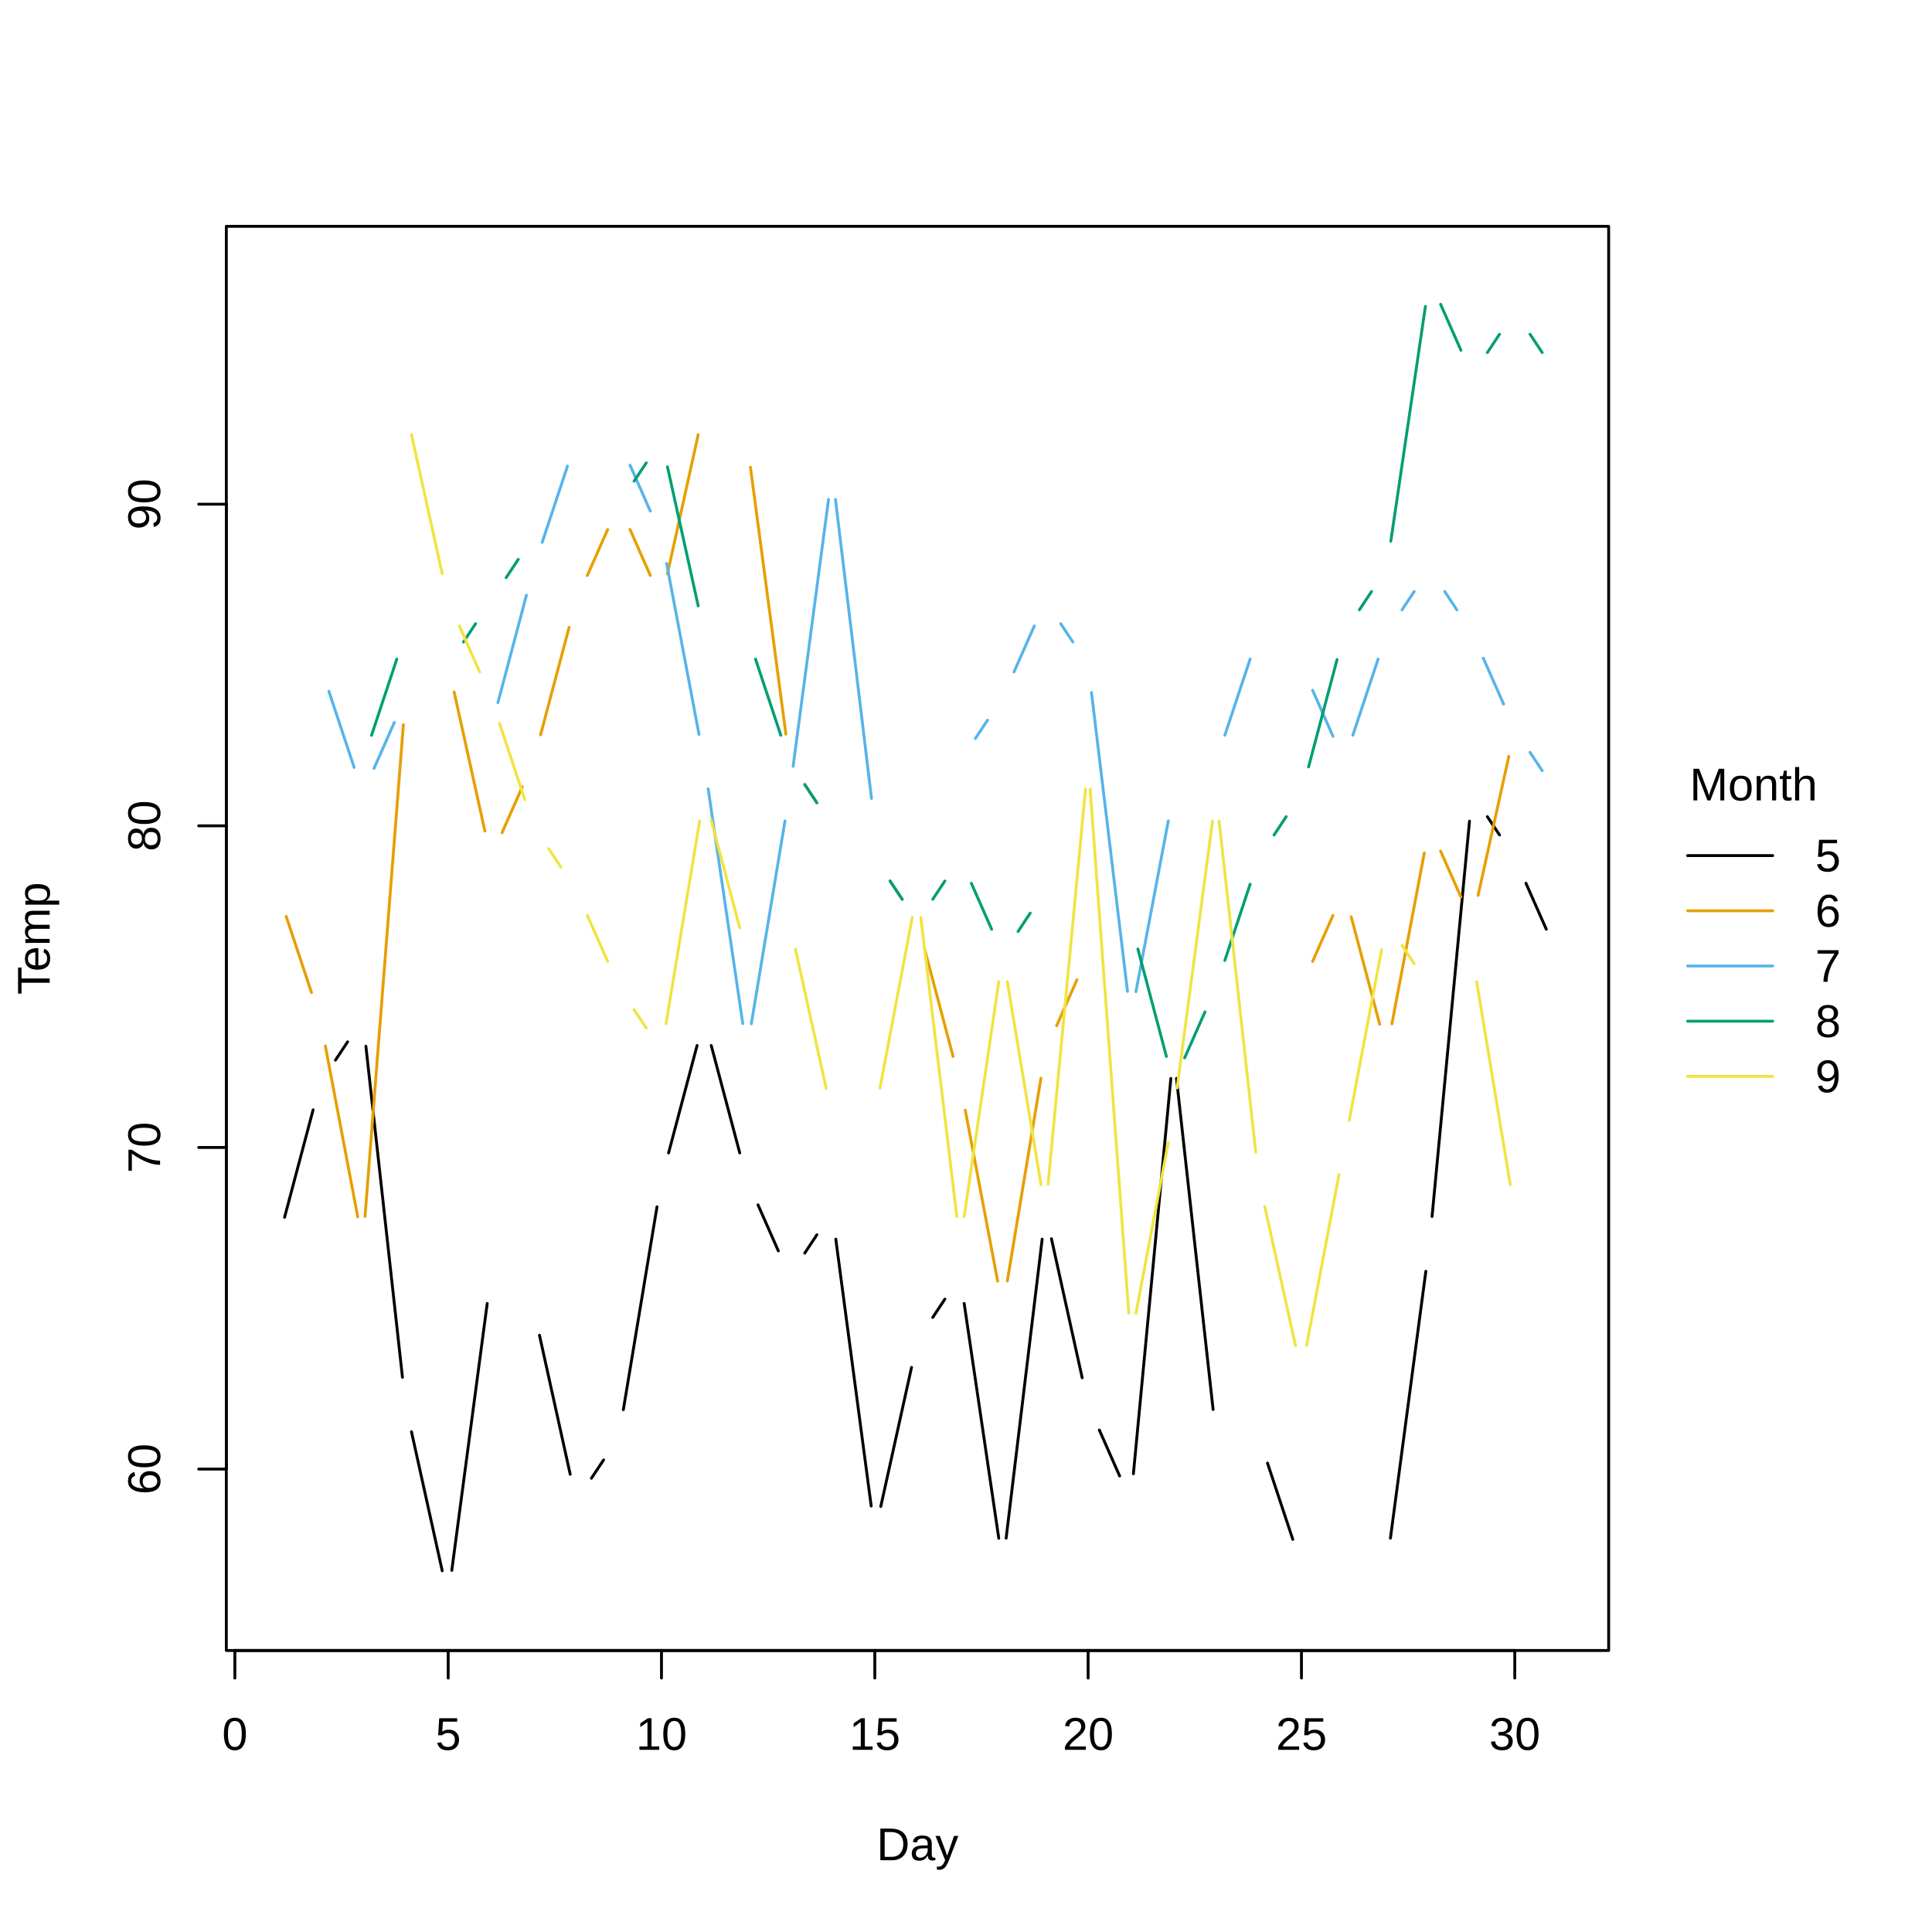
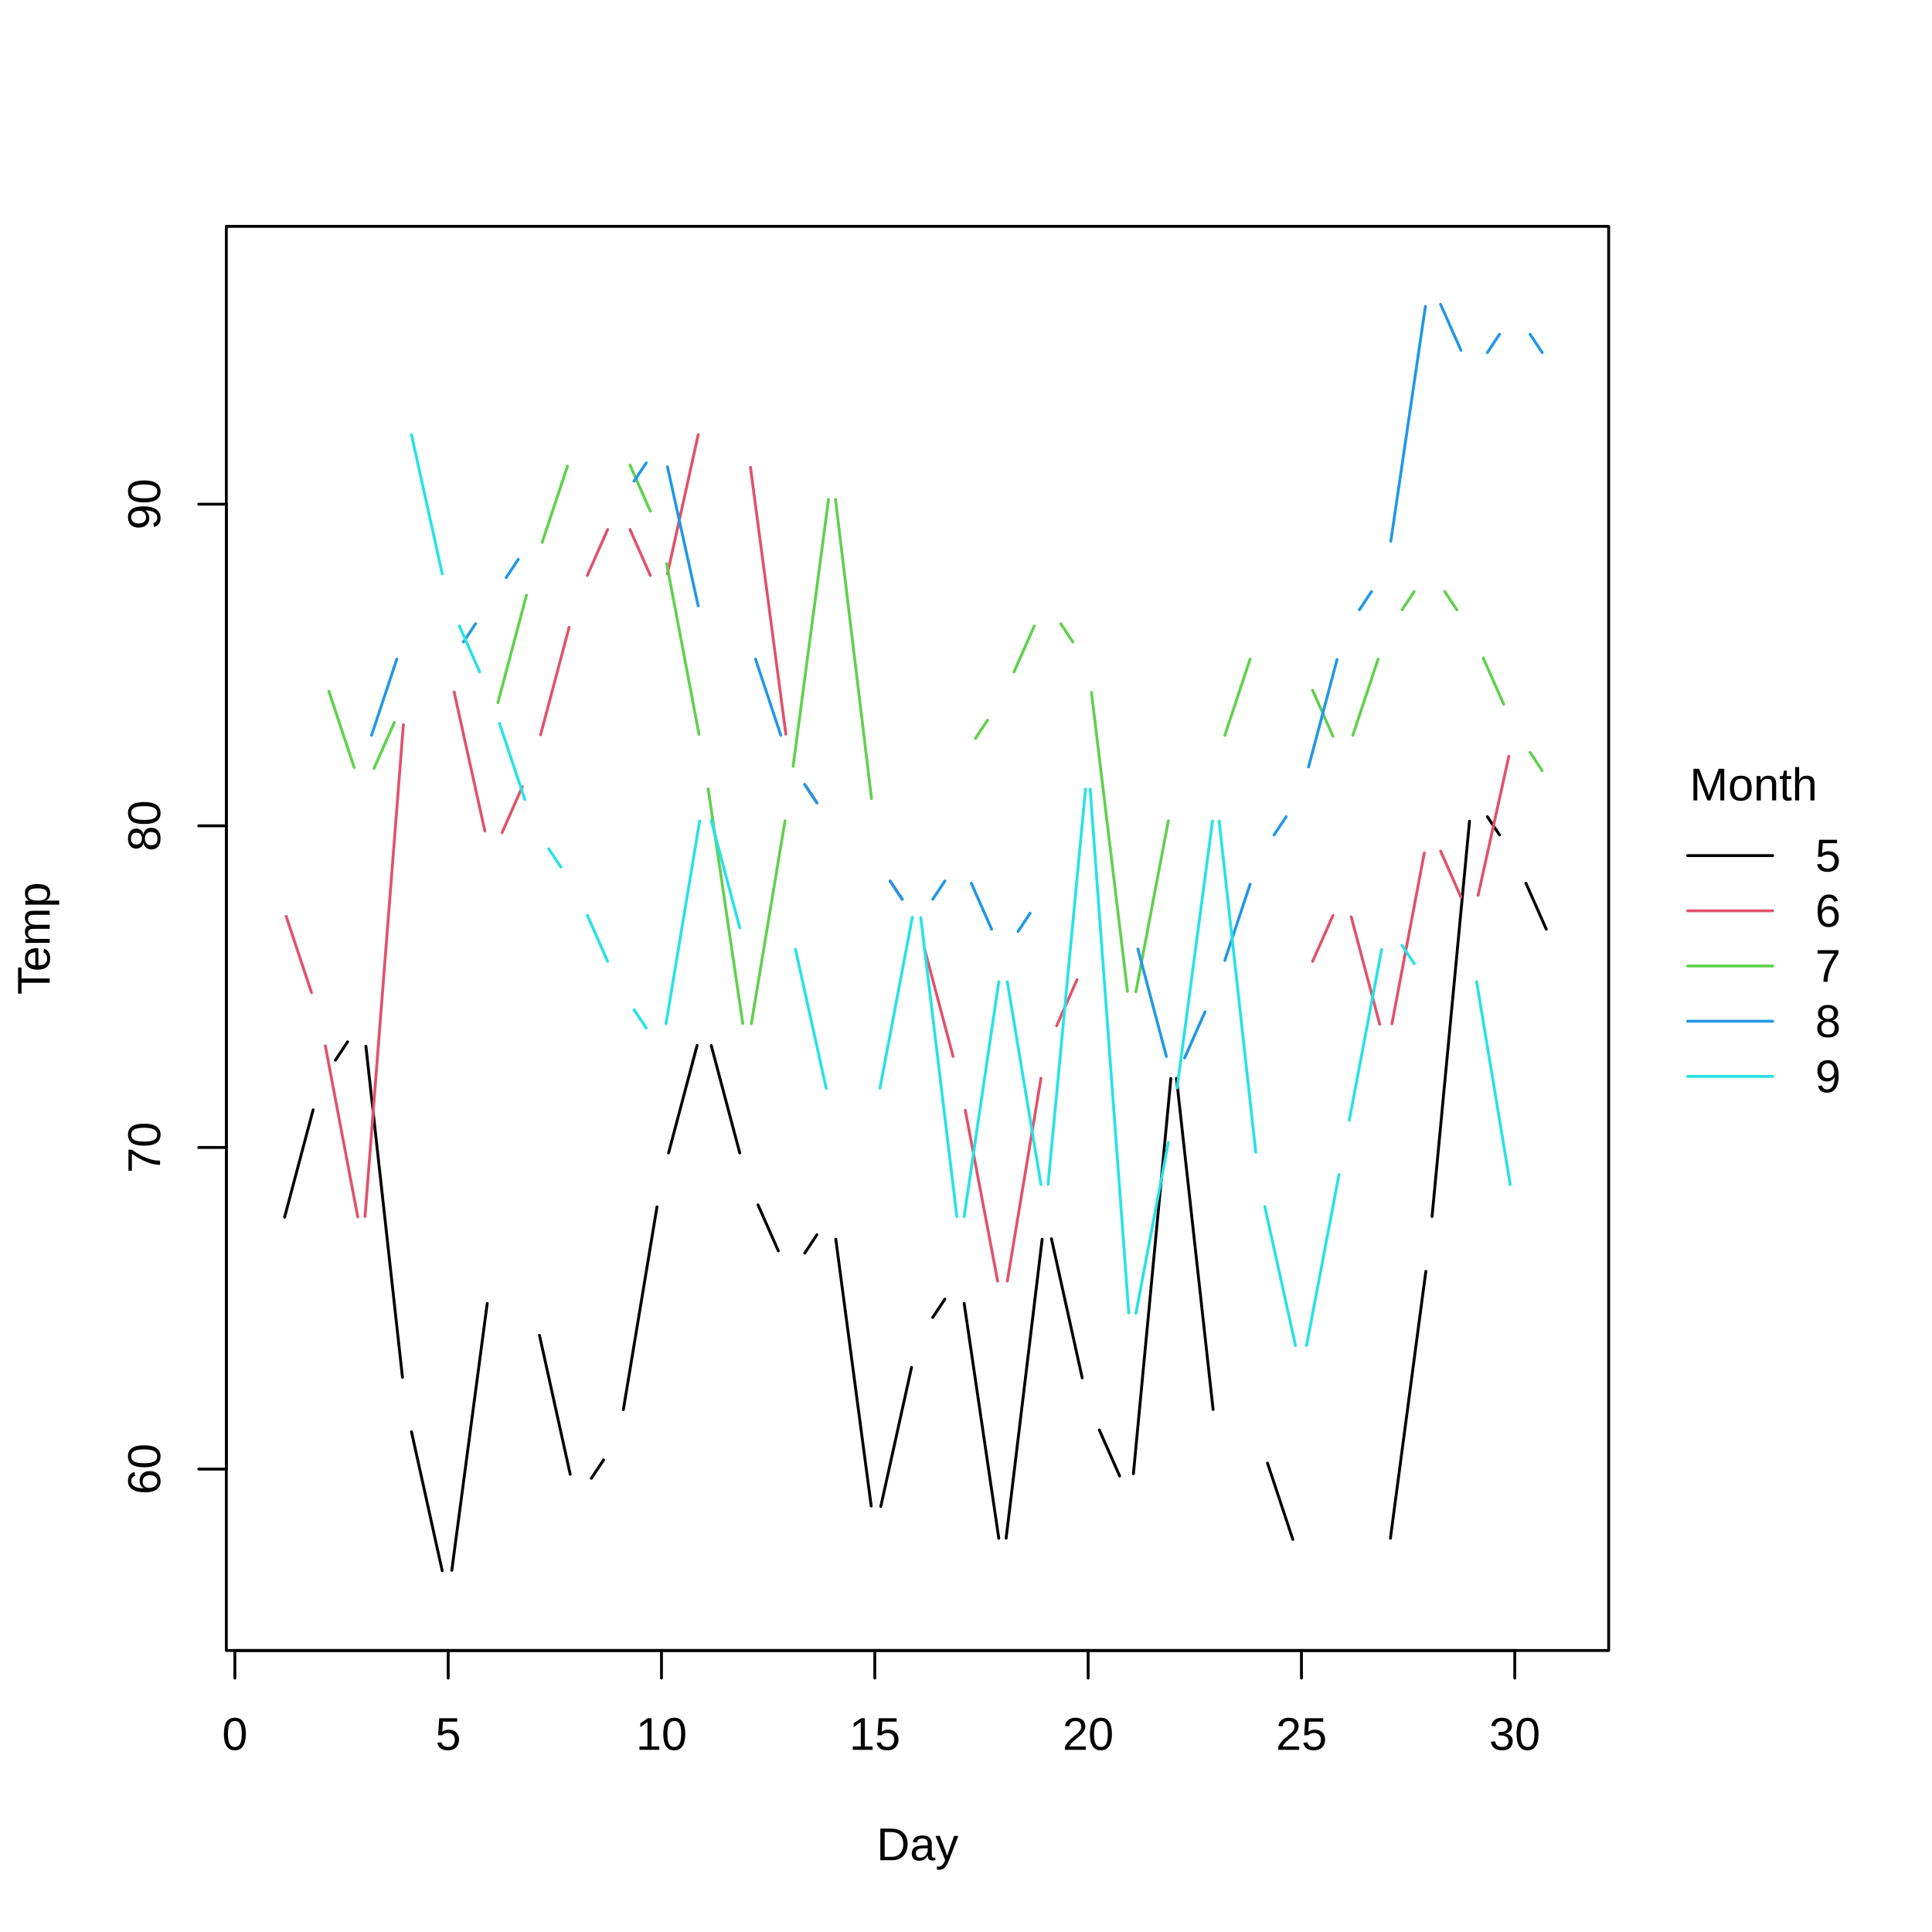
<svg xmlns="http://www.w3.org/2000/svg" class="svglite" width="504.00pt" height="504.00pt" viewBox="0 0 504.00 504.00">
  <defs>
    <style type="text/css">
    .svglite line, .svglite polyline, .svglite polygon, .svglite path, .svglite rect, .svglite circle {
      fill: none;
      stroke: #000000;
      stroke-linecap: round;
      stroke-linejoin: round;
      stroke-miterlimit: 10.00;
    }
    .svglite text {
      white-space: pre;
    }
  </style>
  </defs>
  <rect width="100%" height="100%" style="stroke: none; fill: #FFFFFF;" />
  <defs>
    <clipPath id="cpMC4wMHw1MDQuMDB8MC4wMHw1MDQuMDA=">
      <rect x="0.00" y="0.00" width="504.00" height="504.00" />
    </clipPath>
  </defs>
  <g clip-path="url(#cpMC4wMHw1MDQuMDB8MC4wMHw1MDQuMDA=)">
    <line x1="440.25" y1="223.20" x2="462.44" y2="223.20" style="stroke-width: 0.75;" />
-     <line x1="440.25" y1="237.60" x2="462.44" y2="237.60" style="stroke-width: 0.75; stroke: #E69F00;" />
-     <line x1="440.25" y1="252.00" x2="462.44" y2="252.00" style="stroke-width: 0.75; stroke: #56B4E9;" />
-     <line x1="440.25" y1="266.40" x2="462.44" y2="266.40" style="stroke-width: 0.75; stroke: #009E73;" />
-     <line x1="440.25" y1="280.80" x2="462.44" y2="280.80" style="stroke-width: 0.75; stroke: #F0E442;" />
+     <line x1="440.25" y1="237.60" x2="462.44" y2="237.60" style="stroke-width: 0.75; stroke: #DF536B;" />
+     <line x1="440.25" y1="252.00" x2="462.44" y2="252.00" style="stroke-width: 0.75; stroke: #61D04F;" />
+     <line x1="440.25" y1="266.40" x2="462.44" y2="266.40" style="stroke-width: 0.75; stroke: #2297E6;" />
+     <line x1="440.25" y1="280.80" x2="462.44" y2="280.80" style="stroke-width: 0.75; stroke: #28E2E5;" />
    <text x="457.46" y="208.80" text-anchor="middle" style="font-size: 12.00px; font-family: &quot;Liberation Sans&quot;;" textLength="33.36px" lengthAdjust="spacingAndGlyphs">Month</text>
    <text x="473.54" y="227.33" style="font-size: 12.00px; font-family: &quot;Liberation Sans&quot;;" textLength="6.67px" lengthAdjust="spacingAndGlyphs">5</text>
    <text x="473.54" y="241.73" style="font-size: 12.00px; font-family: &quot;Liberation Sans&quot;;" textLength="6.67px" lengthAdjust="spacingAndGlyphs">6</text>
    <text x="473.54" y="256.13" style="font-size: 12.00px; font-family: &quot;Liberation Sans&quot;;" textLength="6.67px" lengthAdjust="spacingAndGlyphs">7</text>
    <text x="473.54" y="270.53" style="font-size: 12.00px; font-family: &quot;Liberation Sans&quot;;" textLength="6.67px" lengthAdjust="spacingAndGlyphs">8</text>
    <text x="473.54" y="284.93" style="font-size: 12.00px; font-family: &quot;Liberation Sans&quot;;" textLength="6.67px" lengthAdjust="spacingAndGlyphs">9</text>
    <line x1="61.27" y1="430.56" x2="395.16" y2="430.56" style="stroke-width: 0.75;" />
    <line x1="61.27" y1="430.56" x2="61.27" y2="437.76" style="stroke-width: 0.75;" />
    <line x1="116.92" y1="430.56" x2="116.92" y2="437.76" style="stroke-width: 0.75;" />
    <line x1="172.56" y1="430.56" x2="172.56" y2="437.76" style="stroke-width: 0.75;" />
    <line x1="228.21" y1="430.56" x2="228.21" y2="437.76" style="stroke-width: 0.75;" />
    <line x1="283.86" y1="430.56" x2="283.86" y2="437.76" style="stroke-width: 0.75;" />
    <line x1="339.51" y1="430.56" x2="339.51" y2="437.76" style="stroke-width: 0.75;" />
    <line x1="395.16" y1="430.56" x2="395.16" y2="437.76" style="stroke-width: 0.75;" />
    <text x="61.27" y="456.48" text-anchor="middle" style="font-size: 12.00px; font-family: &quot;Liberation Sans&quot;;" textLength="6.67px" lengthAdjust="spacingAndGlyphs">0</text>
    <text x="116.92" y="456.48" text-anchor="middle" style="font-size: 12.00px; font-family: &quot;Liberation Sans&quot;;" textLength="6.67px" lengthAdjust="spacingAndGlyphs">5</text>
    <text x="172.56" y="456.48" text-anchor="middle" style="font-size: 12.00px; font-family: &quot;Liberation Sans&quot;;" textLength="13.35px" lengthAdjust="spacingAndGlyphs">10</text>
    <text x="228.21" y="456.48" text-anchor="middle" style="font-size: 12.00px; font-family: &quot;Liberation Sans&quot;;" textLength="13.35px" lengthAdjust="spacingAndGlyphs">15</text>
    <text x="283.86" y="456.48" text-anchor="middle" style="font-size: 12.00px; font-family: &quot;Liberation Sans&quot;;" textLength="13.35px" lengthAdjust="spacingAndGlyphs">20</text>
    <text x="339.51" y="456.48" text-anchor="middle" style="font-size: 12.00px; font-family: &quot;Liberation Sans&quot;;" textLength="13.35px" lengthAdjust="spacingAndGlyphs">25</text>
    <text x="395.16" y="456.48" text-anchor="middle" style="font-size: 12.00px; font-family: &quot;Liberation Sans&quot;;" textLength="13.35px" lengthAdjust="spacingAndGlyphs">30</text>
    <line x1="59.04" y1="383.24" x2="59.04" y2="131.53" style="stroke-width: 0.75;" />
    <line x1="59.04" y1="383.24" x2="51.84" y2="383.24" style="stroke-width: 0.75;" />
    <line x1="59.04" y1="299.34" x2="51.84" y2="299.34" style="stroke-width: 0.75;" />
    <line x1="59.04" y1="215.43" x2="51.84" y2="215.43" style="stroke-width: 0.75;" />
    <line x1="59.04" y1="131.53" x2="51.84" y2="131.53" style="stroke-width: 0.75;" />
    <text transform="translate(41.76,383.24) rotate(-90)" text-anchor="middle" style="font-size: 12.00px; font-family: &quot;Liberation Sans&quot;;" textLength="13.35px" lengthAdjust="spacingAndGlyphs">60</text>
    <text transform="translate(41.76,299.34) rotate(-90)" text-anchor="middle" style="font-size: 12.00px; font-family: &quot;Liberation Sans&quot;;" textLength="13.35px" lengthAdjust="spacingAndGlyphs">70</text>
    <text transform="translate(41.76,215.43) rotate(-90)" text-anchor="middle" style="font-size: 12.00px; font-family: &quot;Liberation Sans&quot;;" textLength="13.35px" lengthAdjust="spacingAndGlyphs">80</text>
    <text transform="translate(41.76,131.53) rotate(-90)" text-anchor="middle" style="font-size: 12.00px; font-family: &quot;Liberation Sans&quot;;" textLength="13.35px" lengthAdjust="spacingAndGlyphs">90</text>
    <polygon points="59.04,430.56 419.65,430.56 419.65,59.04 59.04,59.04 " style="stroke-width: 0.75;" />
  </g>
  <defs>
    <clipPath id="cpNTkuMDR8NDE5LjY1fDU5LjA0fDQzMC41Ng==">
      <rect x="59.04" y="59.04" width="360.61" height="371.52" />
    </clipPath>
  </defs>
  <g clip-path="url(#cpNTkuMDR8NDE5LjY1fDU5LjA0fDQzMC41Ng==)">
    <line x1="74.24" y1="317.55" x2="81.68" y2="289.52" style="stroke-width: 0.75;" />
    <line x1="87.51" y1="276.56" x2="90.68" y2="271.78" style="stroke-width: 0.75;" />
    <line x1="95.45" y1="272.93" x2="104.99" y2="359.30" style="stroke-width: 0.75;" />
    <line x1="107.34" y1="373.49" x2="115.36" y2="409.77" style="stroke-width: 0.75;" />
    <line x1="117.86" y1="409.66" x2="127.10" y2="340.04" style="stroke-width: 0.75;" />
    <line x1="140.73" y1="348.32" x2="148.75" y2="384.60" style="stroke-width: 0.75;" />
    <line x1="154.28" y1="385.63" x2="157.46" y2="380.85" style="stroke-width: 0.75;" />
    <line x1="162.61" y1="367.75" x2="171.39" y2="314.83" style="stroke-width: 0.75;" />
    <line x1="174.41" y1="300.77" x2="181.85" y2="272.73" style="stroke-width: 0.75;" />
    <line x1="185.54" y1="272.73" x2="192.98" y2="300.77" style="stroke-width: 0.75;" />
    <line x1="197.74" y1="314.31" x2="203.04" y2="326.31" style="stroke-width: 0.75;" />
    <line x1="209.93" y1="326.90" x2="213.10" y2="322.12" style="stroke-width: 0.75;" />
    <line x1="218.03" y1="323.25" x2="227.27" y2="392.88" style="stroke-width: 0.75;" />
    <line x1="229.77" y1="392.99" x2="237.79" y2="356.71" style="stroke-width: 0.75;" />
    <line x1="243.32" y1="343.68" x2="246.49" y2="338.90" style="stroke-width: 0.75;" />
    <line x1="251.52" y1="340.02" x2="260.55" y2="401.29" style="stroke-width: 0.75;" />
    <line x1="262.47" y1="401.26" x2="271.87" y2="323.27" style="stroke-width: 0.75;" />
    <line x1="274.29" y1="323.15" x2="282.31" y2="359.43" style="stroke-width: 0.75;" />
    <line x1="286.78" y1="373.04" x2="292.08" y2="385.04" style="stroke-width: 0.75;" />
    <line x1="295.67" y1="384.46" x2="305.44" y2="281.33" style="stroke-width: 0.75;" />
    <line x1="306.91" y1="281.32" x2="316.46" y2="367.69" style="stroke-width: 0.75;" />
    <line x1="330.65" y1="381.68" x2="337.25" y2="401.58" style="stroke-width: 0.75;" />
    <line x1="362.72" y1="401.27" x2="371.96" y2="331.64" style="stroke-width: 0.75;" />
    <line x1="373.58" y1="317.34" x2="383.35" y2="214.21" style="stroke-width: 0.75;" />
    <line x1="388.01" y1="213.04" x2="391.18" y2="217.82" style="stroke-width: 0.75;" />
    <line x1="398.07" y1="230.41" x2="403.38" y2="242.41" style="stroke-width: 0.75;" />
-     <line x1="74.66" y1="239.05" x2="81.26" y2="258.94" style="stroke-width: 0.75; stroke: #E69F00;" />
-     <line x1="84.87" y1="272.85" x2="93.32" y2="317.43" style="stroke-width: 0.75; stroke: #E69F00;" />
-     <line x1="95.22" y1="317.33" x2="105.23" y2="189.05" style="stroke-width: 0.75; stroke: #E69F00;" />
-     <line x1="118.47" y1="180.51" x2="126.49" y2="216.79" style="stroke-width: 0.75; stroke: #E69F00;" />
-     <line x1="130.96" y1="217.24" x2="136.26" y2="205.24" style="stroke-width: 0.75; stroke: #E69F00;" />
-     <line x1="141.02" y1="191.69" x2="148.46" y2="163.66" style="stroke-width: 0.75; stroke: #E69F00;" />
-     <line x1="153.22" y1="150.12" x2="158.52" y2="138.12" style="stroke-width: 0.75; stroke: #E69F00;" />
-     <line x1="164.35" y1="138.12" x2="169.65" y2="150.12" style="stroke-width: 0.75; stroke: #E69F00;" />
-     <line x1="174.12" y1="149.67" x2="182.14" y2="113.39" style="stroke-width: 0.75; stroke: #E69F00;" />
-     <line x1="195.77" y1="121.89" x2="205.01" y2="191.52" style="stroke-width: 0.75; stroke: #E69F00;" />
-     <line x1="209.93" y1="204.65" x2="213.10" y2="209.43" style="stroke-width: 0.75; stroke: #E69F00;" />
-     <line x1="232.19" y1="229.82" x2="235.36" y2="234.60" style="stroke-width: 0.75; stroke: #E69F00;" />
-     <line x1="241.19" y1="247.56" x2="248.63" y2="275.60" style="stroke-width: 0.75; stroke: #E69F00;" />
-     <line x1="251.81" y1="289.63" x2="260.26" y2="334.21" style="stroke-width: 0.75; stroke: #E69F00;" />
-     <line x1="262.78" y1="334.18" x2="271.56" y2="281.27" style="stroke-width: 0.75; stroke: #E69F00;" />
-     <line x1="275.65" y1="267.58" x2="280.95" y2="255.58" style="stroke-width: 0.75; stroke: #E69F00;" />
-     <line x1="342.42" y1="250.80" x2="347.73" y2="238.80" style="stroke-width: 0.75; stroke: #E69F00;" />
-     <line x1="352.49" y1="239.17" x2="359.93" y2="267.21" style="stroke-width: 0.75; stroke: #E69F00;" />
-     <line x1="363.11" y1="267.09" x2="371.56" y2="222.51" style="stroke-width: 0.75; stroke: #E69F00;" />
-     <line x1="375.81" y1="222.02" x2="381.12" y2="234.02" style="stroke-width: 0.75; stroke: #E69F00;" />
-     <line x1="385.59" y1="233.57" x2="393.61" y2="197.29" style="stroke-width: 0.75; stroke: #E69F00;" />
-     <line x1="85.79" y1="180.32" x2="92.39" y2="200.21" style="stroke-width: 0.75; stroke: #56B4E9;" />
-     <line x1="97.57" y1="200.46" x2="102.87" y2="188.46" style="stroke-width: 0.75; stroke: #56B4E9;" />
-     <line x1="129.89" y1="183.30" x2="137.33" y2="155.27" style="stroke-width: 0.75; stroke: #56B4E9;" />
-     <line x1="141.44" y1="141.48" x2="148.04" y2="121.59" style="stroke-width: 0.75; stroke: #56B4E9;" />
-     <line x1="164.35" y1="121.34" x2="169.65" y2="133.34" style="stroke-width: 0.75; stroke: #56B4E9;" />
-     <line x1="173.91" y1="147.00" x2="182.35" y2="191.58" style="stroke-width: 0.75; stroke: #56B4E9;" />
-     <line x1="184.74" y1="205.78" x2="193.77" y2="267.04" style="stroke-width: 0.75; stroke: #56B4E9;" />
-     <line x1="196.00" y1="267.06" x2="204.78" y2="214.15" style="stroke-width: 0.75; stroke: #56B4E9;" />
-     <line x1="206.90" y1="199.91" x2="216.14" y2="130.28" style="stroke-width: 0.75; stroke: #56B4E9;" />
-     <line x1="217.95" y1="130.29" x2="227.35" y2="208.29" style="stroke-width: 0.75; stroke: #56B4E9;" />
-     <line x1="254.45" y1="192.65" x2="257.62" y2="187.87" style="stroke-width: 0.75; stroke: #56B4E9;" />
-     <line x1="264.52" y1="175.29" x2="269.82" y2="163.29" style="stroke-width: 0.75; stroke: #56B4E9;" />
-     <line x1="276.71" y1="162.70" x2="279.88" y2="167.48" style="stroke-width: 0.75; stroke: #56B4E9;" />
-     <line x1="284.73" y1="180.63" x2="294.13" y2="258.63" style="stroke-width: 0.75; stroke: #56B4E9;" />
-     <line x1="296.33" y1="258.70" x2="304.78" y2="214.12" style="stroke-width: 0.75; stroke: #56B4E9;" />
-     <line x1="319.52" y1="191.82" x2="326.12" y2="171.93" style="stroke-width: 0.75; stroke: #56B4E9;" />
-     <line x1="342.42" y1="180.07" x2="347.73" y2="192.07" style="stroke-width: 0.75; stroke: #56B4E9;" />
-     <line x1="352.91" y1="191.82" x2="359.51" y2="171.93" style="stroke-width: 0.75; stroke: #56B4E9;" />
-     <line x1="365.75" y1="159.09" x2="368.92" y2="154.31" style="stroke-width: 0.75; stroke: #56B4E9;" />
-     <line x1="376.88" y1="154.31" x2="380.05" y2="159.09" style="stroke-width: 0.75; stroke: #56B4E9;" />
-     <line x1="386.94" y1="171.68" x2="392.25" y2="183.68" style="stroke-width: 0.75; stroke: #56B4E9;" />
-     <line x1="399.14" y1="196.26" x2="402.31" y2="201.04" style="stroke-width: 0.75; stroke: #56B4E9;" />
-     <line x1="96.92" y1="191.82" x2="103.52" y2="171.93" style="stroke-width: 0.75; stroke: #009E73;" />
-     <line x1="120.90" y1="167.48" x2="124.07" y2="162.70" style="stroke-width: 0.75; stroke: #009E73;" />
-     <line x1="132.03" y1="150.70" x2="135.20" y2="145.92" style="stroke-width: 0.75; stroke: #009E73;" />
-     <line x1="165.41" y1="125.53" x2="168.59" y2="120.75" style="stroke-width: 0.75; stroke: #009E73;" />
-     <line x1="174.12" y1="121.78" x2="182.14" y2="158.06" style="stroke-width: 0.75; stroke: #009E73;" />
-     <line x1="197.09" y1="171.93" x2="203.69" y2="191.82" style="stroke-width: 0.75; stroke: #009E73;" />
-     <line x1="209.93" y1="204.65" x2="213.10" y2="209.43" style="stroke-width: 0.75; stroke: #009E73;" />
-     <line x1="232.19" y1="229.82" x2="235.36" y2="234.60" style="stroke-width: 0.75; stroke: #009E73;" />
-     <line x1="243.32" y1="234.60" x2="246.49" y2="229.82" style="stroke-width: 0.75; stroke: #009E73;" />
-     <line x1="253.39" y1="230.41" x2="258.69" y2="242.41" style="stroke-width: 0.75; stroke: #009E73;" />
-     <line x1="265.58" y1="242.99" x2="268.75" y2="238.21" style="stroke-width: 0.75; stroke: #009E73;" />
-     <line x1="296.84" y1="247.56" x2="304.28" y2="275.60" style="stroke-width: 0.75; stroke: #009E73;" />
-     <line x1="309.04" y1="275.97" x2="314.34" y2="263.97" style="stroke-width: 0.75; stroke: #009E73;" />
-     <line x1="319.52" y1="250.55" x2="326.12" y2="230.66" style="stroke-width: 0.75; stroke: #009E73;" />
-     <line x1="332.36" y1="217.82" x2="335.53" y2="213.04" style="stroke-width: 0.75; stroke: #009E73;" />
-     <line x1="341.36" y1="200.08" x2="348.80" y2="172.05" style="stroke-width: 0.75; stroke: #009E73;" />
-     <line x1="354.62" y1="159.09" x2="357.79" y2="154.31" style="stroke-width: 0.75; stroke: #009E73;" />
-     <line x1="362.82" y1="141.19" x2="371.85" y2="79.92" style="stroke-width: 0.75; stroke: #009E73;" />
-     <line x1="375.81" y1="79.38" x2="381.12" y2="91.39" style="stroke-width: 0.75; stroke: #009E73;" />
-     <line x1="388.01" y1="91.97" x2="391.18" y2="87.19" style="stroke-width: 0.75; stroke: #009E73;" />
-     <line x1="399.14" y1="87.19" x2="402.31" y2="91.97" style="stroke-width: 0.75; stroke: #009E73;" />
-     <line x1="107.34" y1="113.39" x2="115.36" y2="149.67" style="stroke-width: 0.75; stroke: #F0E442;" />
-     <line x1="119.83" y1="163.29" x2="125.13" y2="175.29" style="stroke-width: 0.75; stroke: #F0E442;" />
-     <line x1="130.31" y1="188.71" x2="136.91" y2="208.60" style="stroke-width: 0.75; stroke: #F0E442;" />
-     <line x1="143.15" y1="221.43" x2="146.33" y2="226.21" style="stroke-width: 0.75; stroke: #F0E442;" />
-     <line x1="153.22" y1="238.80" x2="158.52" y2="250.80" style="stroke-width: 0.75; stroke: #F0E442;" />
-     <line x1="165.41" y1="263.39" x2="168.59" y2="268.17" style="stroke-width: 0.75; stroke: #F0E442;" />
-     <line x1="173.74" y1="267.06" x2="182.52" y2="214.15" style="stroke-width: 0.75; stroke: #F0E442;" />
-     <line x1="185.54" y1="214.00" x2="192.98" y2="242.04" style="stroke-width: 0.75; stroke: #F0E442;" />
-     <line x1="207.51" y1="247.64" x2="215.53" y2="283.92" style="stroke-width: 0.75; stroke: #F0E442;" />
-     <line x1="229.55" y1="283.87" x2="238.00" y2="239.29" style="stroke-width: 0.75; stroke: #F0E442;" />
-     <line x1="240.21" y1="239.36" x2="249.61" y2="317.36" style="stroke-width: 0.75; stroke: #F0E442;" />
-     <line x1="251.52" y1="317.38" x2="260.55" y2="256.12" style="stroke-width: 0.75; stroke: #F0E442;" />
-     <line x1="262.78" y1="256.10" x2="271.56" y2="309.01" style="stroke-width: 0.75; stroke: #F0E442;" />
-     <line x1="273.41" y1="308.95" x2="283.18" y2="205.82" style="stroke-width: 0.75; stroke: #F0E442;" />
-     <line x1="284.39" y1="205.83" x2="294.46" y2="342.50" style="stroke-width: 0.75; stroke: #F0E442;" />
-     <line x1="296.33" y1="342.60" x2="304.78" y2="298.02" style="stroke-width: 0.75; stroke: #F0E442;" />
-     <line x1="307.07" y1="283.81" x2="316.31" y2="214.18" style="stroke-width: 0.75; stroke: #F0E442;" />
-     <line x1="318.04" y1="214.20" x2="327.59" y2="300.57" style="stroke-width: 0.75; stroke: #F0E442;" />
-     <line x1="329.94" y1="314.76" x2="337.96" y2="351.04" style="stroke-width: 0.75; stroke: #F0E442;" />
-     <line x1="340.85" y1="350.99" x2="349.30" y2="306.41" style="stroke-width: 0.75; stroke: #F0E442;" />
-     <line x1="351.98" y1="292.26" x2="360.43" y2="247.68" style="stroke-width: 0.75; stroke: #F0E442;" />
-     <line x1="365.75" y1="246.61" x2="368.92" y2="251.39" style="stroke-width: 0.75; stroke: #F0E442;" />
-     <line x1="385.21" y1="256.10" x2="393.98" y2="309.01" style="stroke-width: 0.75; stroke: #F0E442;" />
+     <line x1="74.66" y1="239.05" x2="81.26" y2="258.94" style="stroke-width: 0.75; stroke: #DF536B;" />
+     <line x1="84.87" y1="272.85" x2="93.32" y2="317.43" style="stroke-width: 0.75; stroke: #DF536B;" />
+     <line x1="95.22" y1="317.33" x2="105.23" y2="189.05" style="stroke-width: 0.75; stroke: #DF536B;" />
+     <line x1="118.47" y1="180.51" x2="126.49" y2="216.79" style="stroke-width: 0.75; stroke: #DF536B;" />
+     <line x1="130.96" y1="217.24" x2="136.26" y2="205.24" style="stroke-width: 0.75; stroke: #DF536B;" />
+     <line x1="141.02" y1="191.69" x2="148.46" y2="163.66" style="stroke-width: 0.75; stroke: #DF536B;" />
+     <line x1="153.22" y1="150.12" x2="158.52" y2="138.12" style="stroke-width: 0.75; stroke: #DF536B;" />
+     <line x1="164.35" y1="138.12" x2="169.65" y2="150.12" style="stroke-width: 0.75; stroke: #DF536B;" />
+     <line x1="174.12" y1="149.67" x2="182.14" y2="113.39" style="stroke-width: 0.75; stroke: #DF536B;" />
+     <line x1="195.77" y1="121.89" x2="205.01" y2="191.52" style="stroke-width: 0.75; stroke: #DF536B;" />
+     <line x1="209.93" y1="204.65" x2="213.10" y2="209.43" style="stroke-width: 0.75; stroke: #DF536B;" />
+     <line x1="232.19" y1="229.82" x2="235.36" y2="234.60" style="stroke-width: 0.75; stroke: #DF536B;" />
+     <line x1="241.19" y1="247.56" x2="248.63" y2="275.60" style="stroke-width: 0.75; stroke: #DF536B;" />
+     <line x1="251.81" y1="289.63" x2="260.26" y2="334.21" style="stroke-width: 0.75; stroke: #DF536B;" />
+     <line x1="262.78" y1="334.18" x2="271.56" y2="281.27" style="stroke-width: 0.75; stroke: #DF536B;" />
+     <line x1="275.65" y1="267.58" x2="280.95" y2="255.58" style="stroke-width: 0.75; stroke: #DF536B;" />
+     <line x1="342.42" y1="250.80" x2="347.73" y2="238.80" style="stroke-width: 0.75; stroke: #DF536B;" />
+     <line x1="352.49" y1="239.17" x2="359.93" y2="267.21" style="stroke-width: 0.75; stroke: #DF536B;" />
+     <line x1="363.11" y1="267.09" x2="371.56" y2="222.51" style="stroke-width: 0.75; stroke: #DF536B;" />
+     <line x1="375.81" y1="222.02" x2="381.12" y2="234.02" style="stroke-width: 0.75; stroke: #DF536B;" />
+     <line x1="385.59" y1="233.57" x2="393.61" y2="197.29" style="stroke-width: 0.75; stroke: #DF536B;" />
+     <line x1="85.79" y1="180.32" x2="92.39" y2="200.21" style="stroke-width: 0.75; stroke: #61D04F;" />
+     <line x1="97.57" y1="200.46" x2="102.87" y2="188.46" style="stroke-width: 0.75; stroke: #61D04F;" />
+     <line x1="129.89" y1="183.30" x2="137.33" y2="155.27" style="stroke-width: 0.75; stroke: #61D04F;" />
+     <line x1="141.44" y1="141.48" x2="148.04" y2="121.59" style="stroke-width: 0.75; stroke: #61D04F;" />
+     <line x1="164.35" y1="121.34" x2="169.65" y2="133.34" style="stroke-width: 0.75; stroke: #61D04F;" />
+     <line x1="173.91" y1="147.00" x2="182.35" y2="191.58" style="stroke-width: 0.75; stroke: #61D04F;" />
+     <line x1="184.74" y1="205.78" x2="193.77" y2="267.04" style="stroke-width: 0.75; stroke: #61D04F;" />
+     <line x1="196.00" y1="267.06" x2="204.78" y2="214.15" style="stroke-width: 0.75; stroke: #61D04F;" />
+     <line x1="206.90" y1="199.91" x2="216.14" y2="130.28" style="stroke-width: 0.75; stroke: #61D04F;" />
+     <line x1="217.95" y1="130.29" x2="227.35" y2="208.29" style="stroke-width: 0.75; stroke: #61D04F;" />
+     <line x1="254.45" y1="192.65" x2="257.62" y2="187.87" style="stroke-width: 0.75; stroke: #61D04F;" />
+     <line x1="264.52" y1="175.29" x2="269.82" y2="163.29" style="stroke-width: 0.75; stroke: #61D04F;" />
+     <line x1="276.71" y1="162.70" x2="279.88" y2="167.48" style="stroke-width: 0.75; stroke: #61D04F;" />
+     <line x1="284.73" y1="180.63" x2="294.13" y2="258.63" style="stroke-width: 0.75; stroke: #61D04F;" />
+     <line x1="296.33" y1="258.70" x2="304.78" y2="214.12" style="stroke-width: 0.75; stroke: #61D04F;" />
+     <line x1="319.52" y1="191.82" x2="326.12" y2="171.93" style="stroke-width: 0.75; stroke: #61D04F;" />
+     <line x1="342.42" y1="180.07" x2="347.73" y2="192.07" style="stroke-width: 0.75; stroke: #61D04F;" />
+     <line x1="352.91" y1="191.82" x2="359.51" y2="171.93" style="stroke-width: 0.75; stroke: #61D04F;" />
+     <line x1="365.75" y1="159.09" x2="368.92" y2="154.31" style="stroke-width: 0.75; stroke: #61D04F;" />
+     <line x1="376.88" y1="154.31" x2="380.05" y2="159.09" style="stroke-width: 0.75; stroke: #61D04F;" />
+     <line x1="386.94" y1="171.68" x2="392.25" y2="183.68" style="stroke-width: 0.75; stroke: #61D04F;" />
+     <line x1="399.14" y1="196.26" x2="402.31" y2="201.04" style="stroke-width: 0.75; stroke: #61D04F;" />
+     <line x1="96.92" y1="191.82" x2="103.52" y2="171.93" style="stroke-width: 0.75; stroke: #2297E6;" />
+     <line x1="120.90" y1="167.48" x2="124.07" y2="162.70" style="stroke-width: 0.75; stroke: #2297E6;" />
+     <line x1="132.03" y1="150.70" x2="135.20" y2="145.92" style="stroke-width: 0.75; stroke: #2297E6;" />
+     <line x1="165.41" y1="125.53" x2="168.59" y2="120.75" style="stroke-width: 0.75; stroke: #2297E6;" />
+     <line x1="174.12" y1="121.78" x2="182.14" y2="158.06" style="stroke-width: 0.75; stroke: #2297E6;" />
+     <line x1="197.09" y1="171.93" x2="203.69" y2="191.82" style="stroke-width: 0.75; stroke: #2297E6;" />
+     <line x1="209.93" y1="204.65" x2="213.10" y2="209.43" style="stroke-width: 0.75; stroke: #2297E6;" />
+     <line x1="232.19" y1="229.82" x2="235.36" y2="234.60" style="stroke-width: 0.75; stroke: #2297E6;" />
+     <line x1="243.32" y1="234.60" x2="246.49" y2="229.82" style="stroke-width: 0.75; stroke: #2297E6;" />
+     <line x1="253.39" y1="230.41" x2="258.69" y2="242.41" style="stroke-width: 0.75; stroke: #2297E6;" />
+     <line x1="265.58" y1="242.99" x2="268.75" y2="238.21" style="stroke-width: 0.75; stroke: #2297E6;" />
+     <line x1="296.84" y1="247.56" x2="304.28" y2="275.60" style="stroke-width: 0.75; stroke: #2297E6;" />
+     <line x1="309.04" y1="275.97" x2="314.34" y2="263.97" style="stroke-width: 0.75; stroke: #2297E6;" />
+     <line x1="319.52" y1="250.55" x2="326.12" y2="230.66" style="stroke-width: 0.75; stroke: #2297E6;" />
+     <line x1="332.36" y1="217.82" x2="335.53" y2="213.04" style="stroke-width: 0.75; stroke: #2297E6;" />
+     <line x1="341.36" y1="200.08" x2="348.80" y2="172.05" style="stroke-width: 0.75; stroke: #2297E6;" />
+     <line x1="354.62" y1="159.09" x2="357.79" y2="154.31" style="stroke-width: 0.75; stroke: #2297E6;" />
+     <line x1="362.82" y1="141.19" x2="371.85" y2="79.92" style="stroke-width: 0.75; stroke: #2297E6;" />
+     <line x1="375.81" y1="79.38" x2="381.12" y2="91.39" style="stroke-width: 0.75; stroke: #2297E6;" />
+     <line x1="388.01" y1="91.97" x2="391.18" y2="87.19" style="stroke-width: 0.75; stroke: #2297E6;" />
+     <line x1="399.14" y1="87.19" x2="402.31" y2="91.97" style="stroke-width: 0.75; stroke: #2297E6;" />
+     <line x1="107.34" y1="113.39" x2="115.36" y2="149.67" style="stroke-width: 0.75; stroke: #28E2E5;" />
+     <line x1="119.83" y1="163.29" x2="125.13" y2="175.29" style="stroke-width: 0.75; stroke: #28E2E5;" />
+     <line x1="130.31" y1="188.71" x2="136.91" y2="208.60" style="stroke-width: 0.75; stroke: #28E2E5;" />
+     <line x1="143.15" y1="221.43" x2="146.33" y2="226.21" style="stroke-width: 0.75; stroke: #28E2E5;" />
+     <line x1="153.22" y1="238.80" x2="158.52" y2="250.80" style="stroke-width: 0.75; stroke: #28E2E5;" />
+     <line x1="165.41" y1="263.39" x2="168.59" y2="268.17" style="stroke-width: 0.75; stroke: #28E2E5;" />
+     <line x1="173.74" y1="267.06" x2="182.52" y2="214.15" style="stroke-width: 0.75; stroke: #28E2E5;" />
+     <line x1="185.54" y1="214.00" x2="192.98" y2="242.04" style="stroke-width: 0.75; stroke: #28E2E5;" />
+     <line x1="207.51" y1="247.64" x2="215.53" y2="283.92" style="stroke-width: 0.75; stroke: #28E2E5;" />
+     <line x1="229.55" y1="283.87" x2="238.00" y2="239.29" style="stroke-width: 0.75; stroke: #28E2E5;" />
+     <line x1="240.21" y1="239.36" x2="249.61" y2="317.36" style="stroke-width: 0.75; stroke: #28E2E5;" />
+     <line x1="251.52" y1="317.38" x2="260.55" y2="256.12" style="stroke-width: 0.75; stroke: #28E2E5;" />
+     <line x1="262.78" y1="256.10" x2="271.56" y2="309.01" style="stroke-width: 0.75; stroke: #28E2E5;" />
+     <line x1="273.41" y1="308.95" x2="283.18" y2="205.82" style="stroke-width: 0.75; stroke: #28E2E5;" />
+     <line x1="284.39" y1="205.83" x2="294.46" y2="342.50" style="stroke-width: 0.75; stroke: #28E2E5;" />
+     <line x1="296.33" y1="342.60" x2="304.78" y2="298.02" style="stroke-width: 0.75; stroke: #28E2E5;" />
+     <line x1="307.07" y1="283.81" x2="316.31" y2="214.18" style="stroke-width: 0.75; stroke: #28E2E5;" />
+     <line x1="318.04" y1="214.20" x2="327.59" y2="300.57" style="stroke-width: 0.75; stroke: #28E2E5;" />
+     <line x1="329.94" y1="314.76" x2="337.96" y2="351.04" style="stroke-width: 0.75; stroke: #28E2E5;" />
+     <line x1="340.85" y1="350.99" x2="349.30" y2="306.41" style="stroke-width: 0.75; stroke: #28E2E5;" />
+     <line x1="351.98" y1="292.26" x2="360.43" y2="247.68" style="stroke-width: 0.75; stroke: #28E2E5;" />
+     <line x1="365.75" y1="246.61" x2="368.92" y2="251.39" style="stroke-width: 0.75; stroke: #28E2E5;" />
+     <line x1="385.21" y1="256.10" x2="393.98" y2="309.01" style="stroke-width: 0.75; stroke: #28E2E5;" />
  </g>
  <defs>
    <clipPath id="cpMC4wMHw0MjEuMDl8MC4wMHw1MDQuMDA=">
      <rect x="0.00" y="0.00" width="421.09" height="504.00" />
    </clipPath>
  </defs>
  <g clip-path="url(#cpMC4wMHw0MjEuMDl8MC4wMHw1MDQuMDA=)">
    <text x="239.34" y="485.28" text-anchor="middle" style="font-size: 12.00px; font-family: &quot;Liberation Sans&quot;;" textLength="21.35px" lengthAdjust="spacingAndGlyphs">Day</text>
    <text transform="translate(12.96,244.80) rotate(-90)" text-anchor="middle" style="font-size: 12.00px; font-family: &quot;Liberation Sans&quot;;" textLength="29.35px" lengthAdjust="spacingAndGlyphs">Temp</text>
  </g>
</svg>
